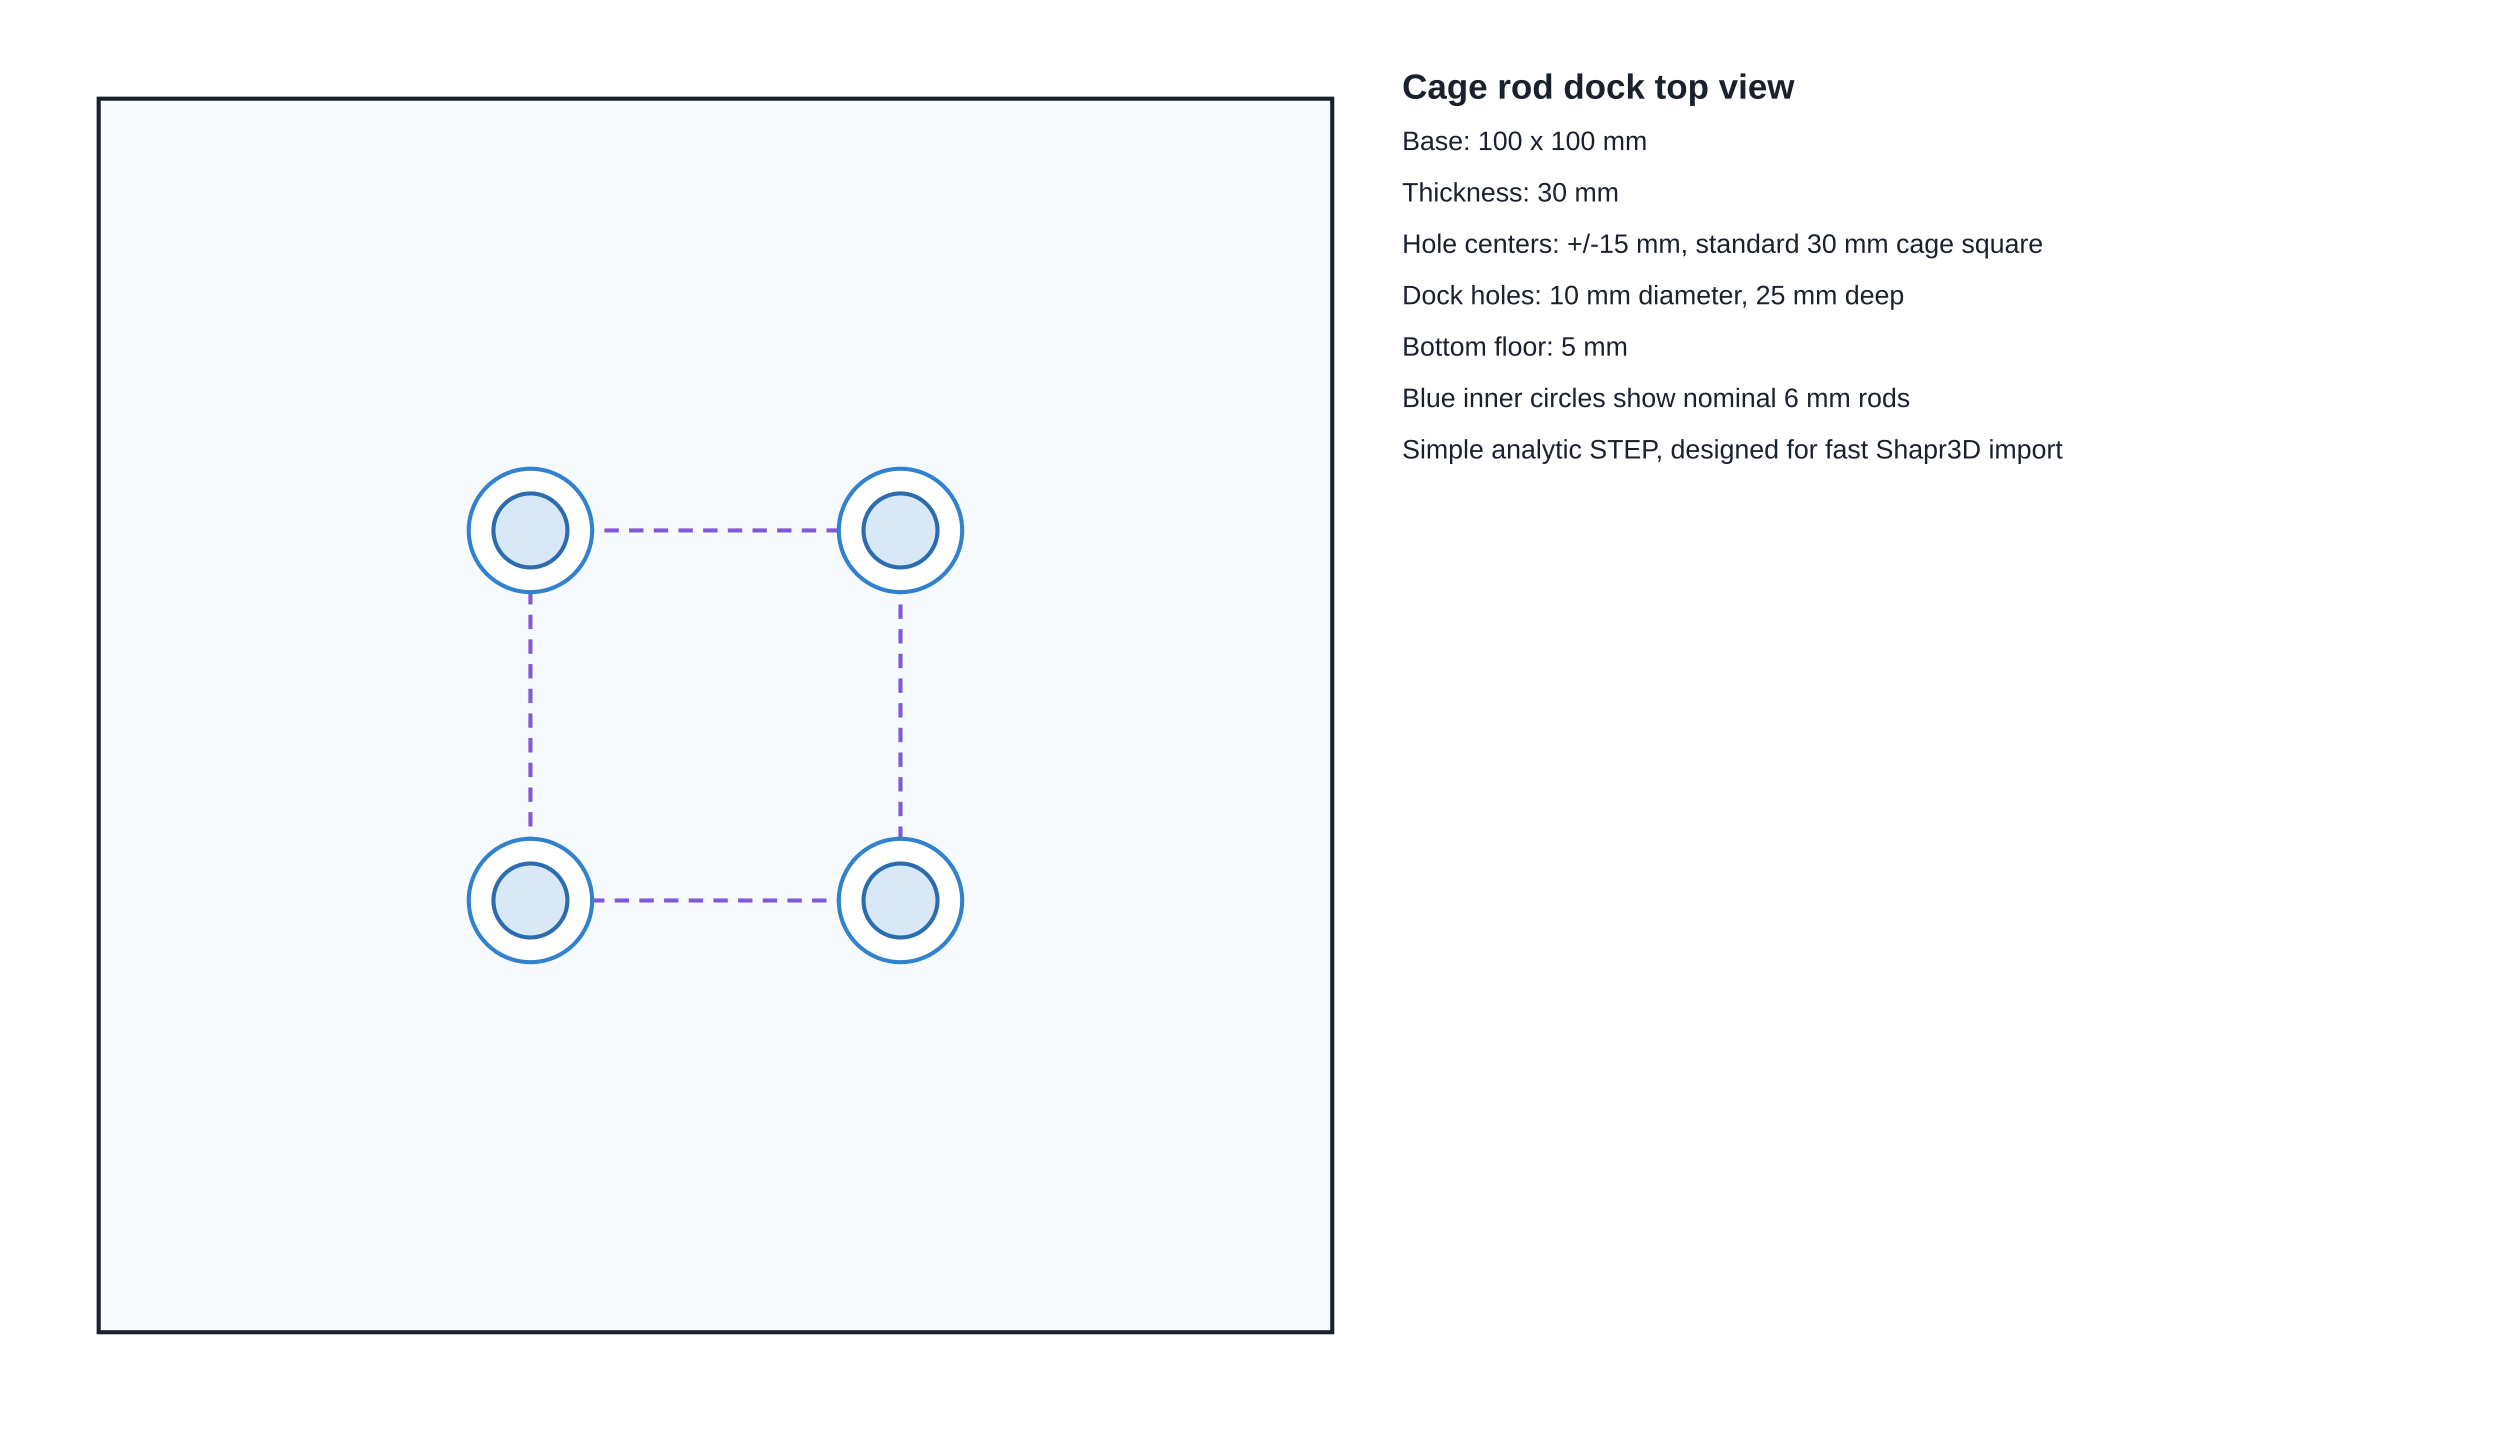
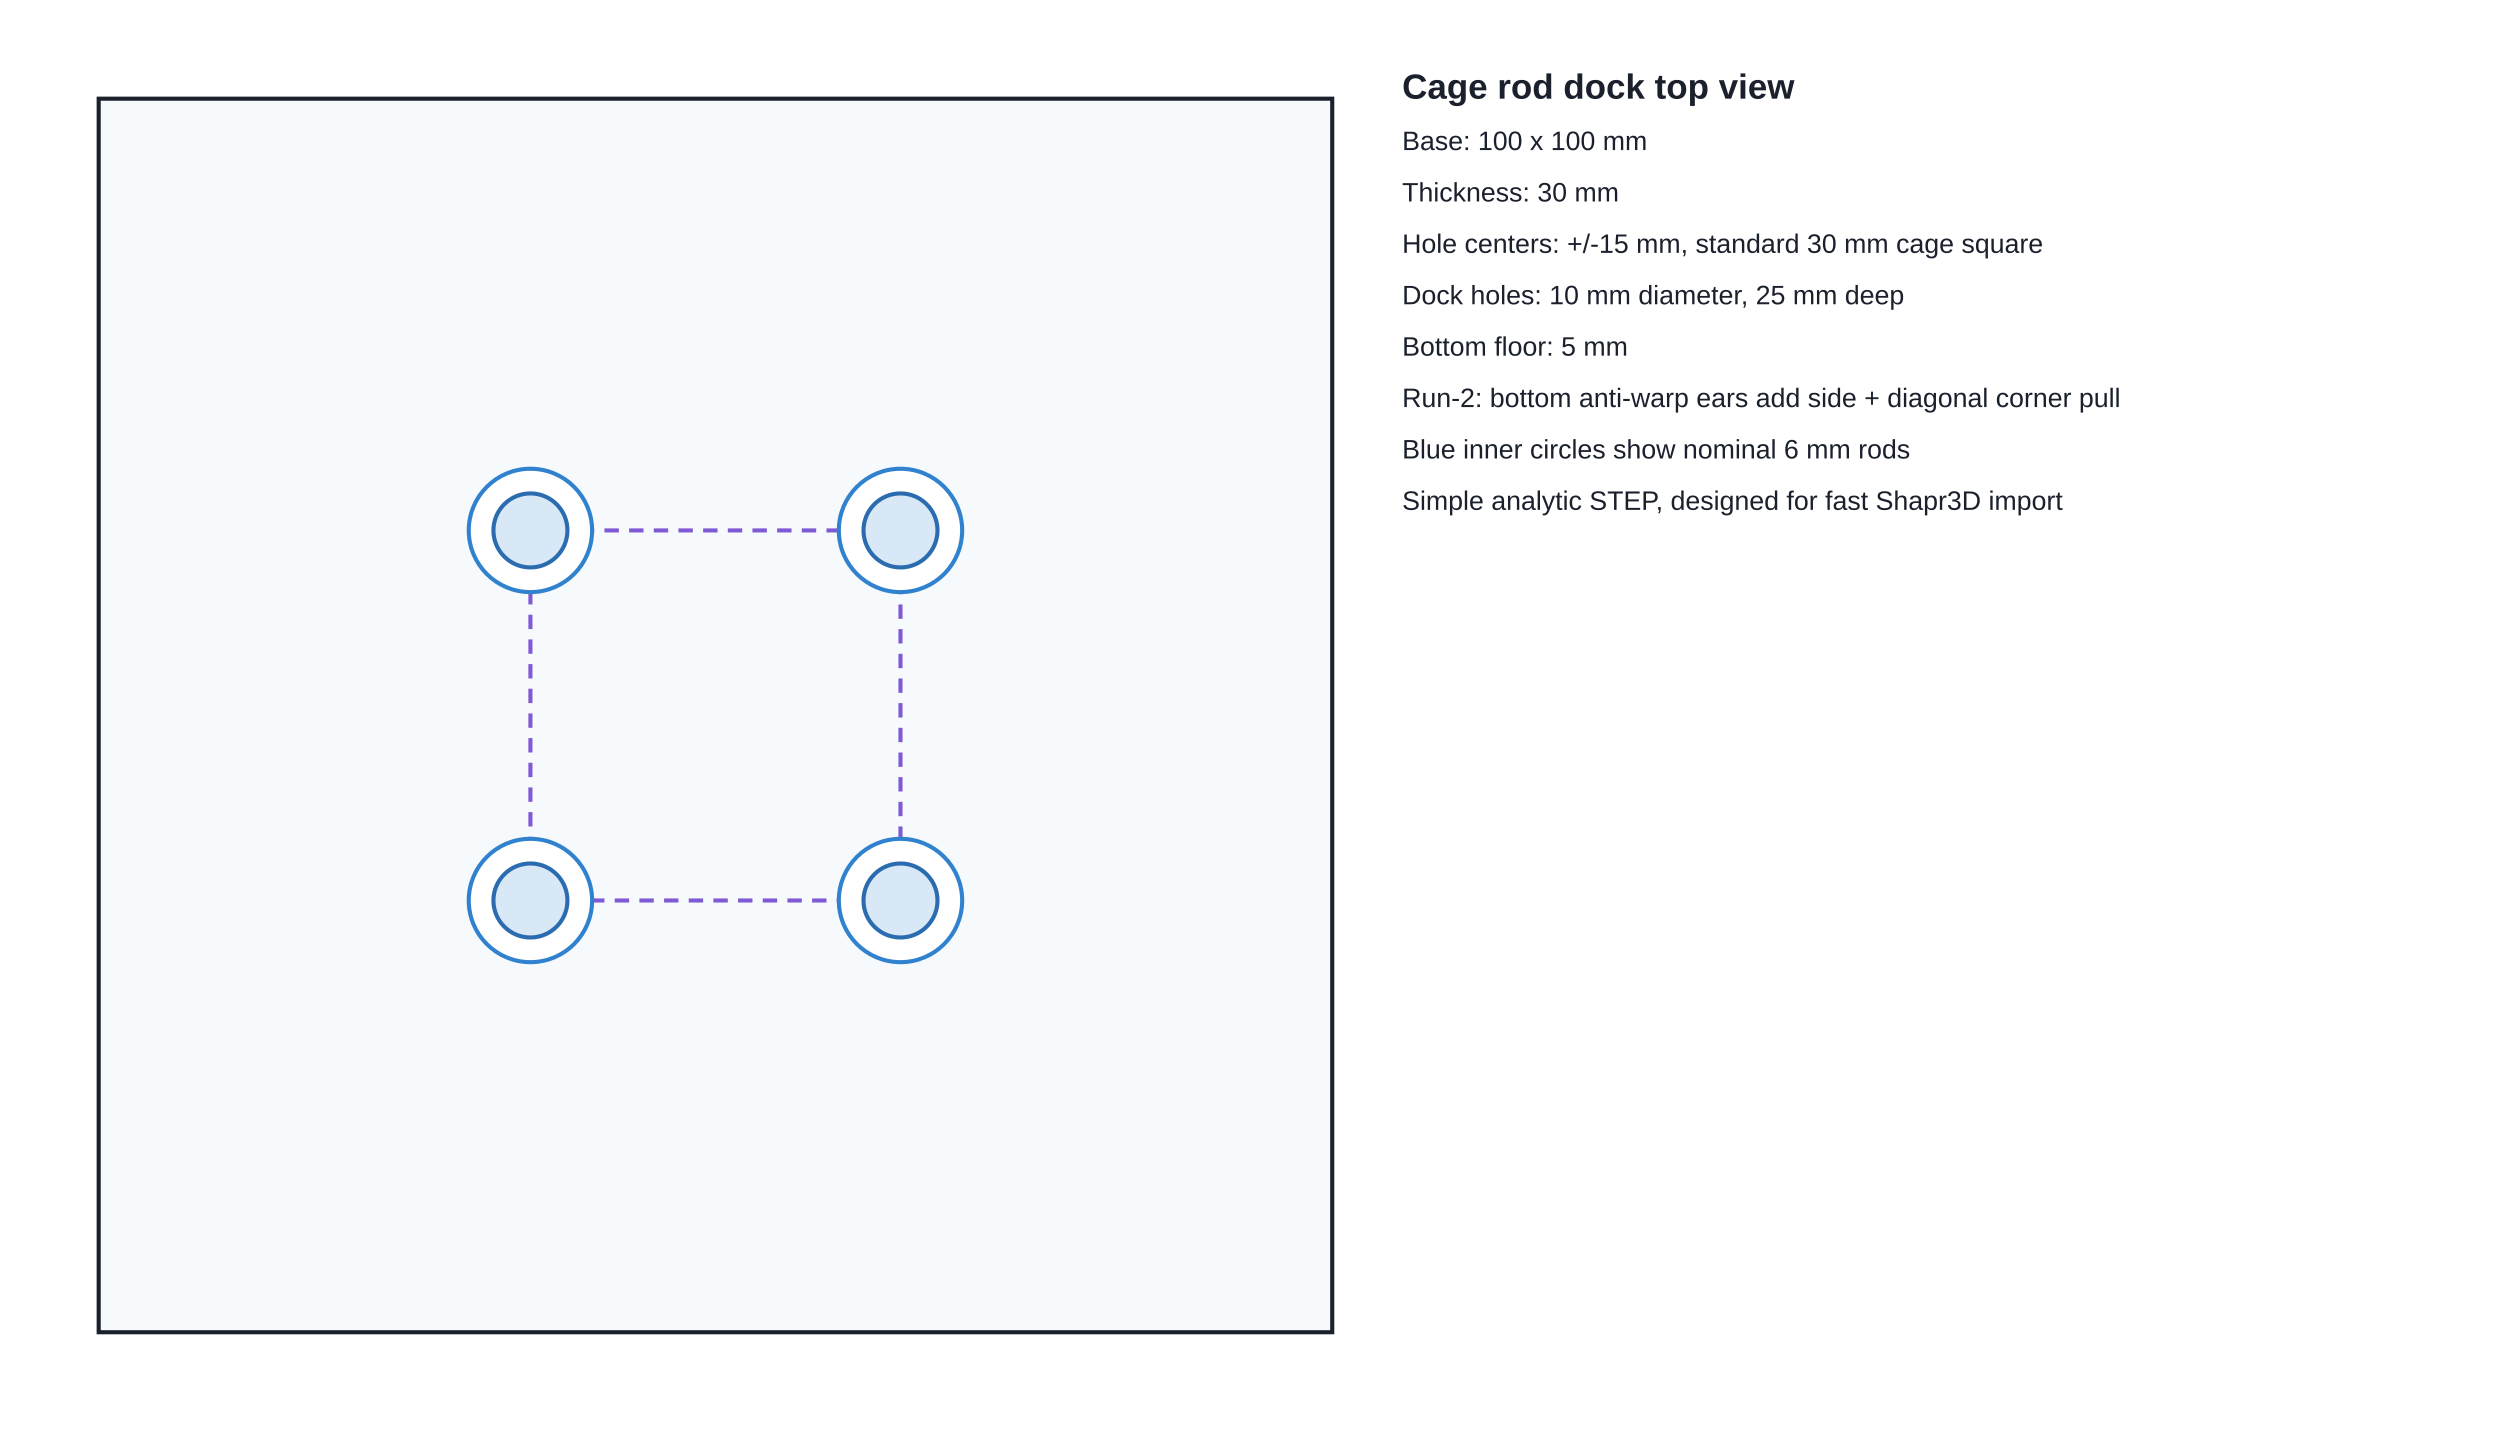
<svg xmlns="http://www.w3.org/2000/svg" width="1216" height="696" viewBox="0 0 1216 696">
  <rect width="100%" height="100%" fill="white" />
  <rect x="48.00" y="48.00" width="600.00" height="600.00" fill="#f7fafc" stroke="#1a202c" stroke-width="2" />
  <rect x="258.00" y="258.00" width="180.00" height="180.00" fill="none" stroke="#805ad5" stroke-width="2" stroke-dasharray="7 5" />
  <circle cx="258.00" cy="438.00" r="30.00" fill="#ffffff" stroke="#3182ce" stroke-width="2" />
  <circle cx="258.00" cy="438.00" r="18.00" fill="rgba(49,130,206,0.18)" stroke="#2b6cb0" stroke-width="2" />
  <circle cx="438.00" cy="438.00" r="30.00" fill="#ffffff" stroke="#3182ce" stroke-width="2" />
  <circle cx="438.00" cy="438.00" r="18.00" fill="rgba(49,130,206,0.18)" stroke="#2b6cb0" stroke-width="2" />
  <circle cx="258.00" cy="258.00" r="30.00" fill="#ffffff" stroke="#3182ce" stroke-width="2" />
  <circle cx="258.00" cy="258.00" r="18.00" fill="rgba(49,130,206,0.18)" stroke="#2b6cb0" stroke-width="2" />
  <circle cx="438.00" cy="258.00" r="30.00" fill="#ffffff" stroke="#3182ce" stroke-width="2" />
  <circle cx="438.00" cy="258.00" r="18.00" fill="rgba(49,130,206,0.18)" stroke="#2b6cb0" stroke-width="2" />
  <text x="682.00" y="48.00" font-family="Arial" font-size="17" font-weight="700" fill="#1a202c">Cage rod dock top view</text>
  <text x="682.00" y="73.00" font-family="Arial" font-size="13" font-weight="400" fill="#1a202c">Base: 100 x 100 mm</text>
  <text x="682.00" y="98.00" font-family="Arial" font-size="13" font-weight="400" fill="#1a202c">Thickness: 30 mm</text>
  <text x="682.00" y="123.00" font-family="Arial" font-size="13" font-weight="400" fill="#1a202c">Hole centers: +/-15 mm, standard 30 mm cage square</text>
  <text x="682.00" y="148.00" font-family="Arial" font-size="13" font-weight="400" fill="#1a202c">Dock holes: 10 mm diameter, 25 mm deep</text>
  <text x="682.00" y="173.00" font-family="Arial" font-size="13" font-weight="400" fill="#1a202c">Bottom floor: 5 mm</text>
-   <text x="682.00" y="198.00" font-family="Arial" font-size="13" font-weight="400" fill="#1a202c">Blue inner circles show nominal 6 mm rods</text>
-   <text x="682.00" y="223.00" font-family="Arial" font-size="13" font-weight="400" fill="#1a202c">Simple analytic STEP, designed for fast Shapr3D import</text>
+   <text x="682.00" y="198.00" font-family="Arial" font-size="13" font-weight="400" fill="#1a202c">Run-2: bottom anti-warp ears add side + diagonal corner pull</text>
+   <text x="682.00" y="223.00" font-family="Arial" font-size="13" font-weight="400" fill="#1a202c">Blue inner circles show nominal 6 mm rods</text>
+   <text x="682.00" y="248.00" font-family="Arial" font-size="13" font-weight="400" fill="#1a202c">Simple analytic STEP, designed for fast Shapr3D import</text>
</svg>
